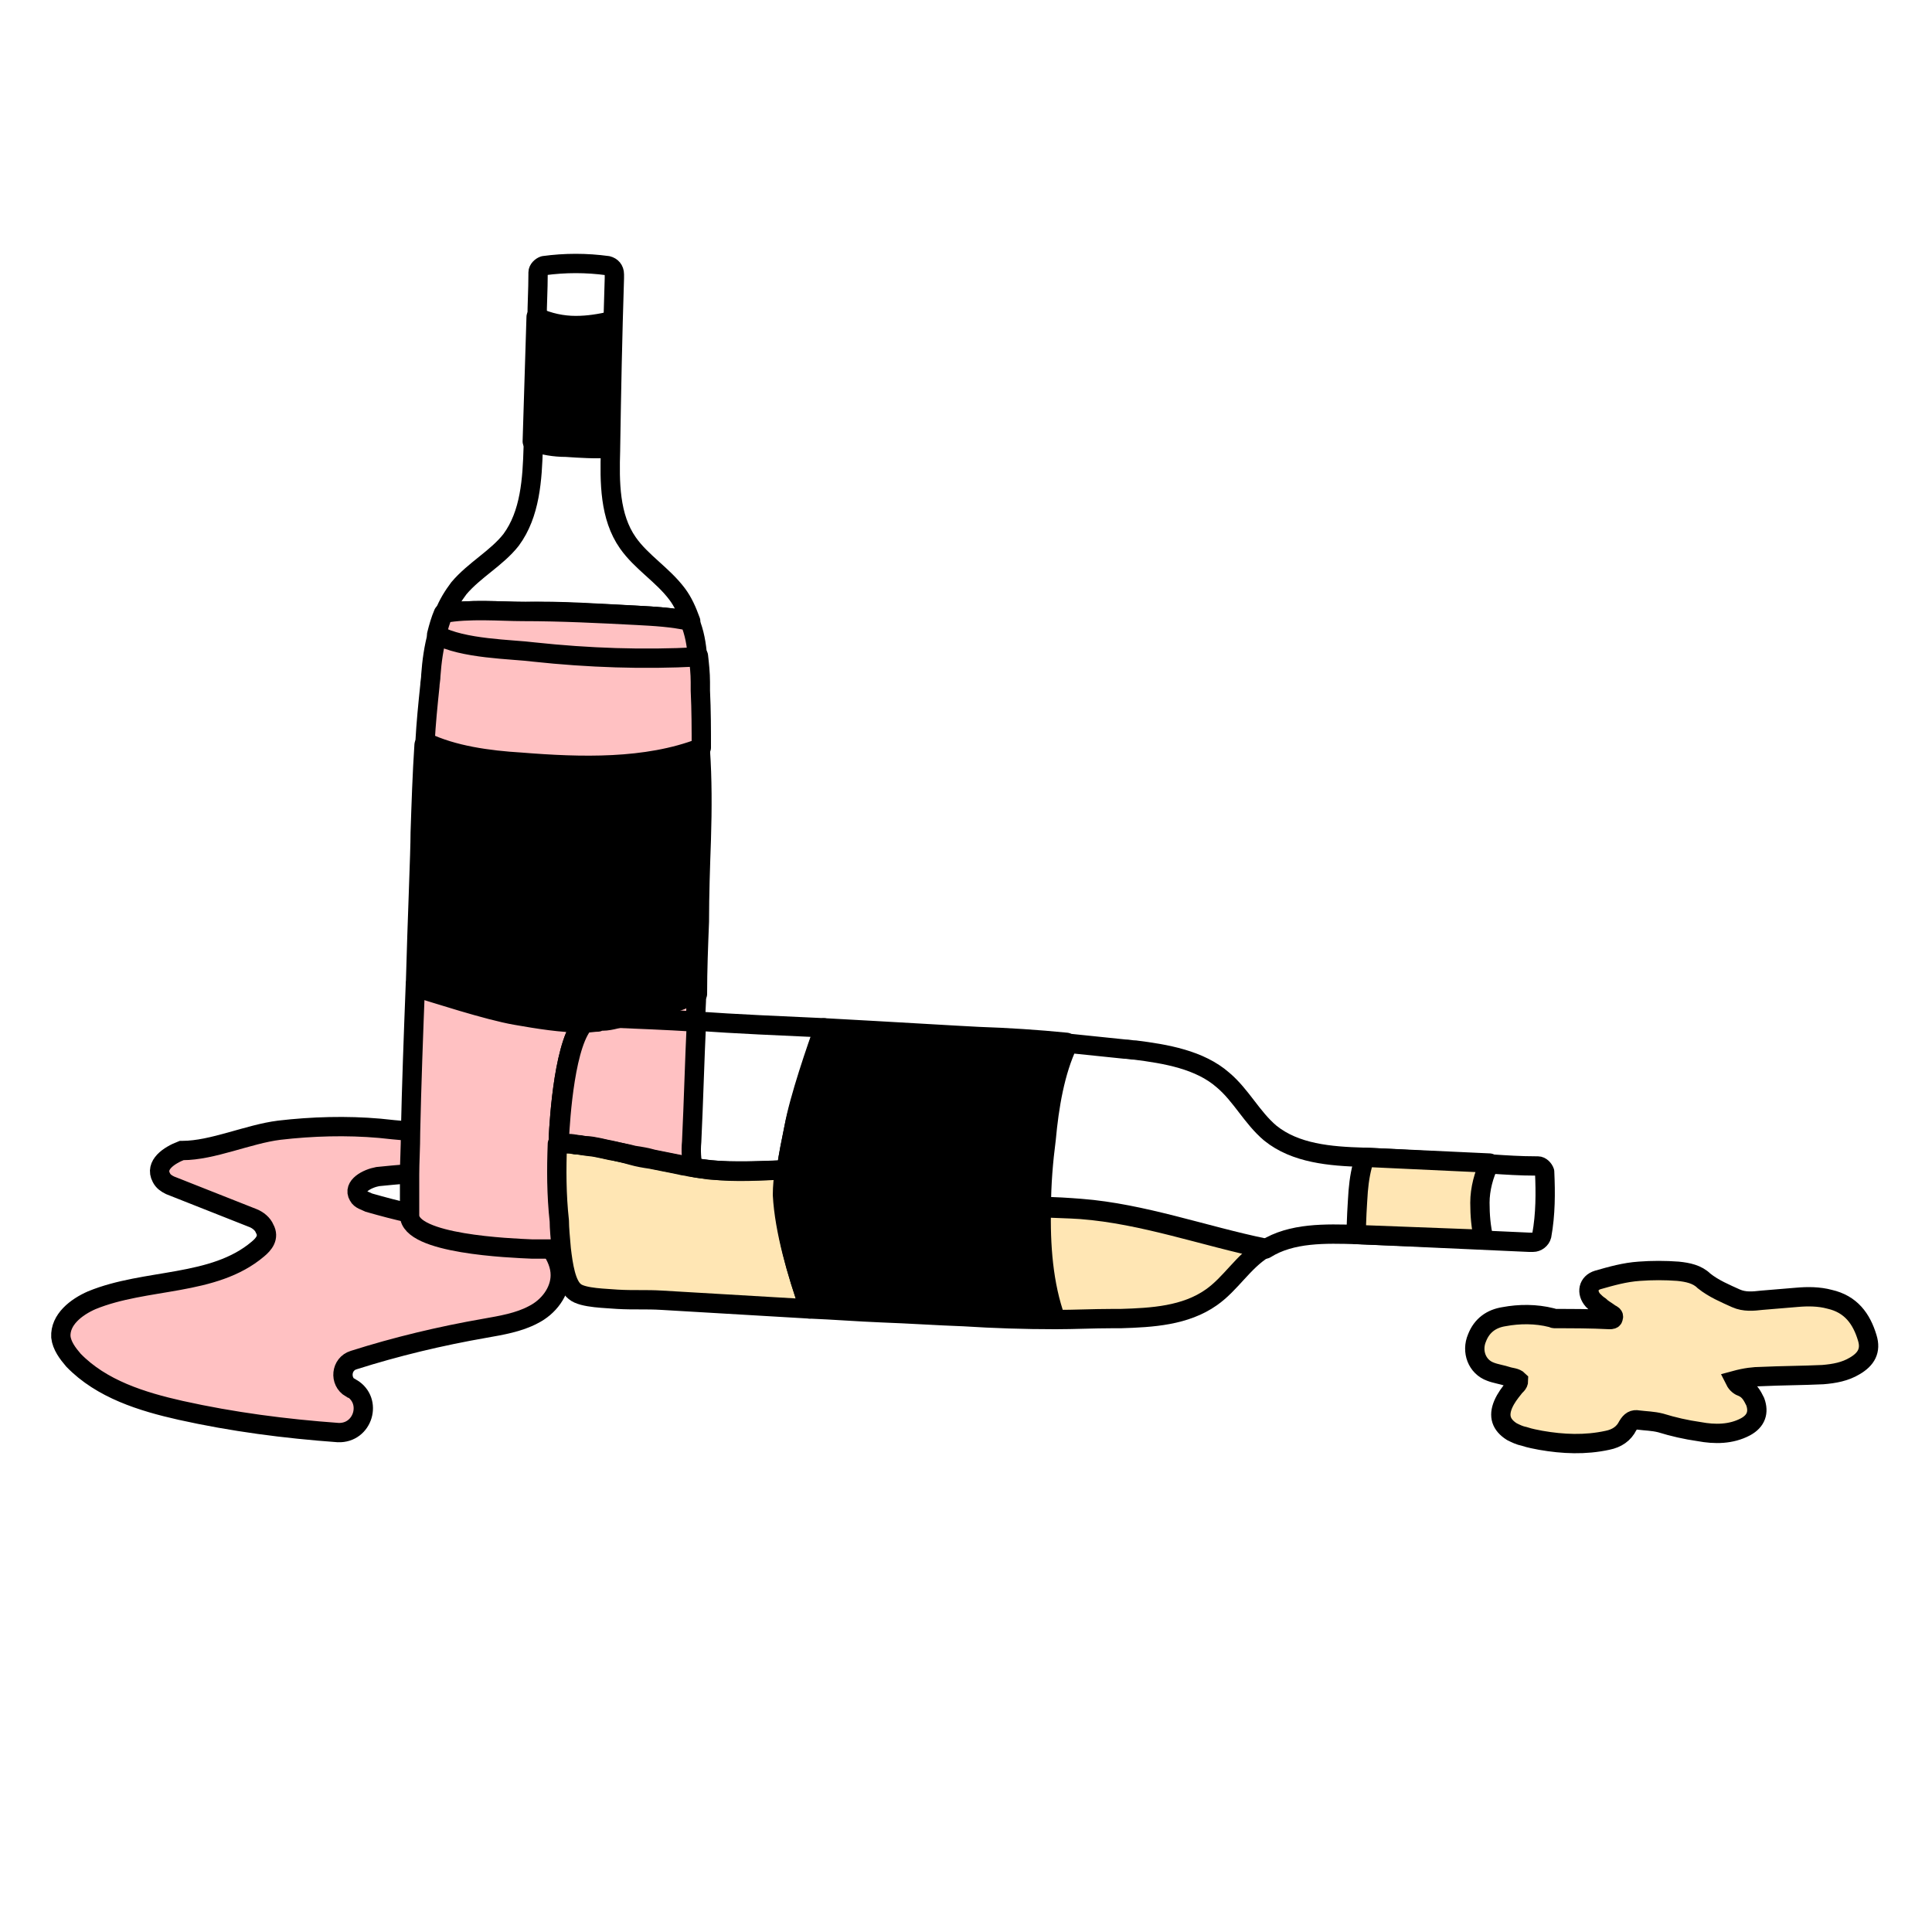
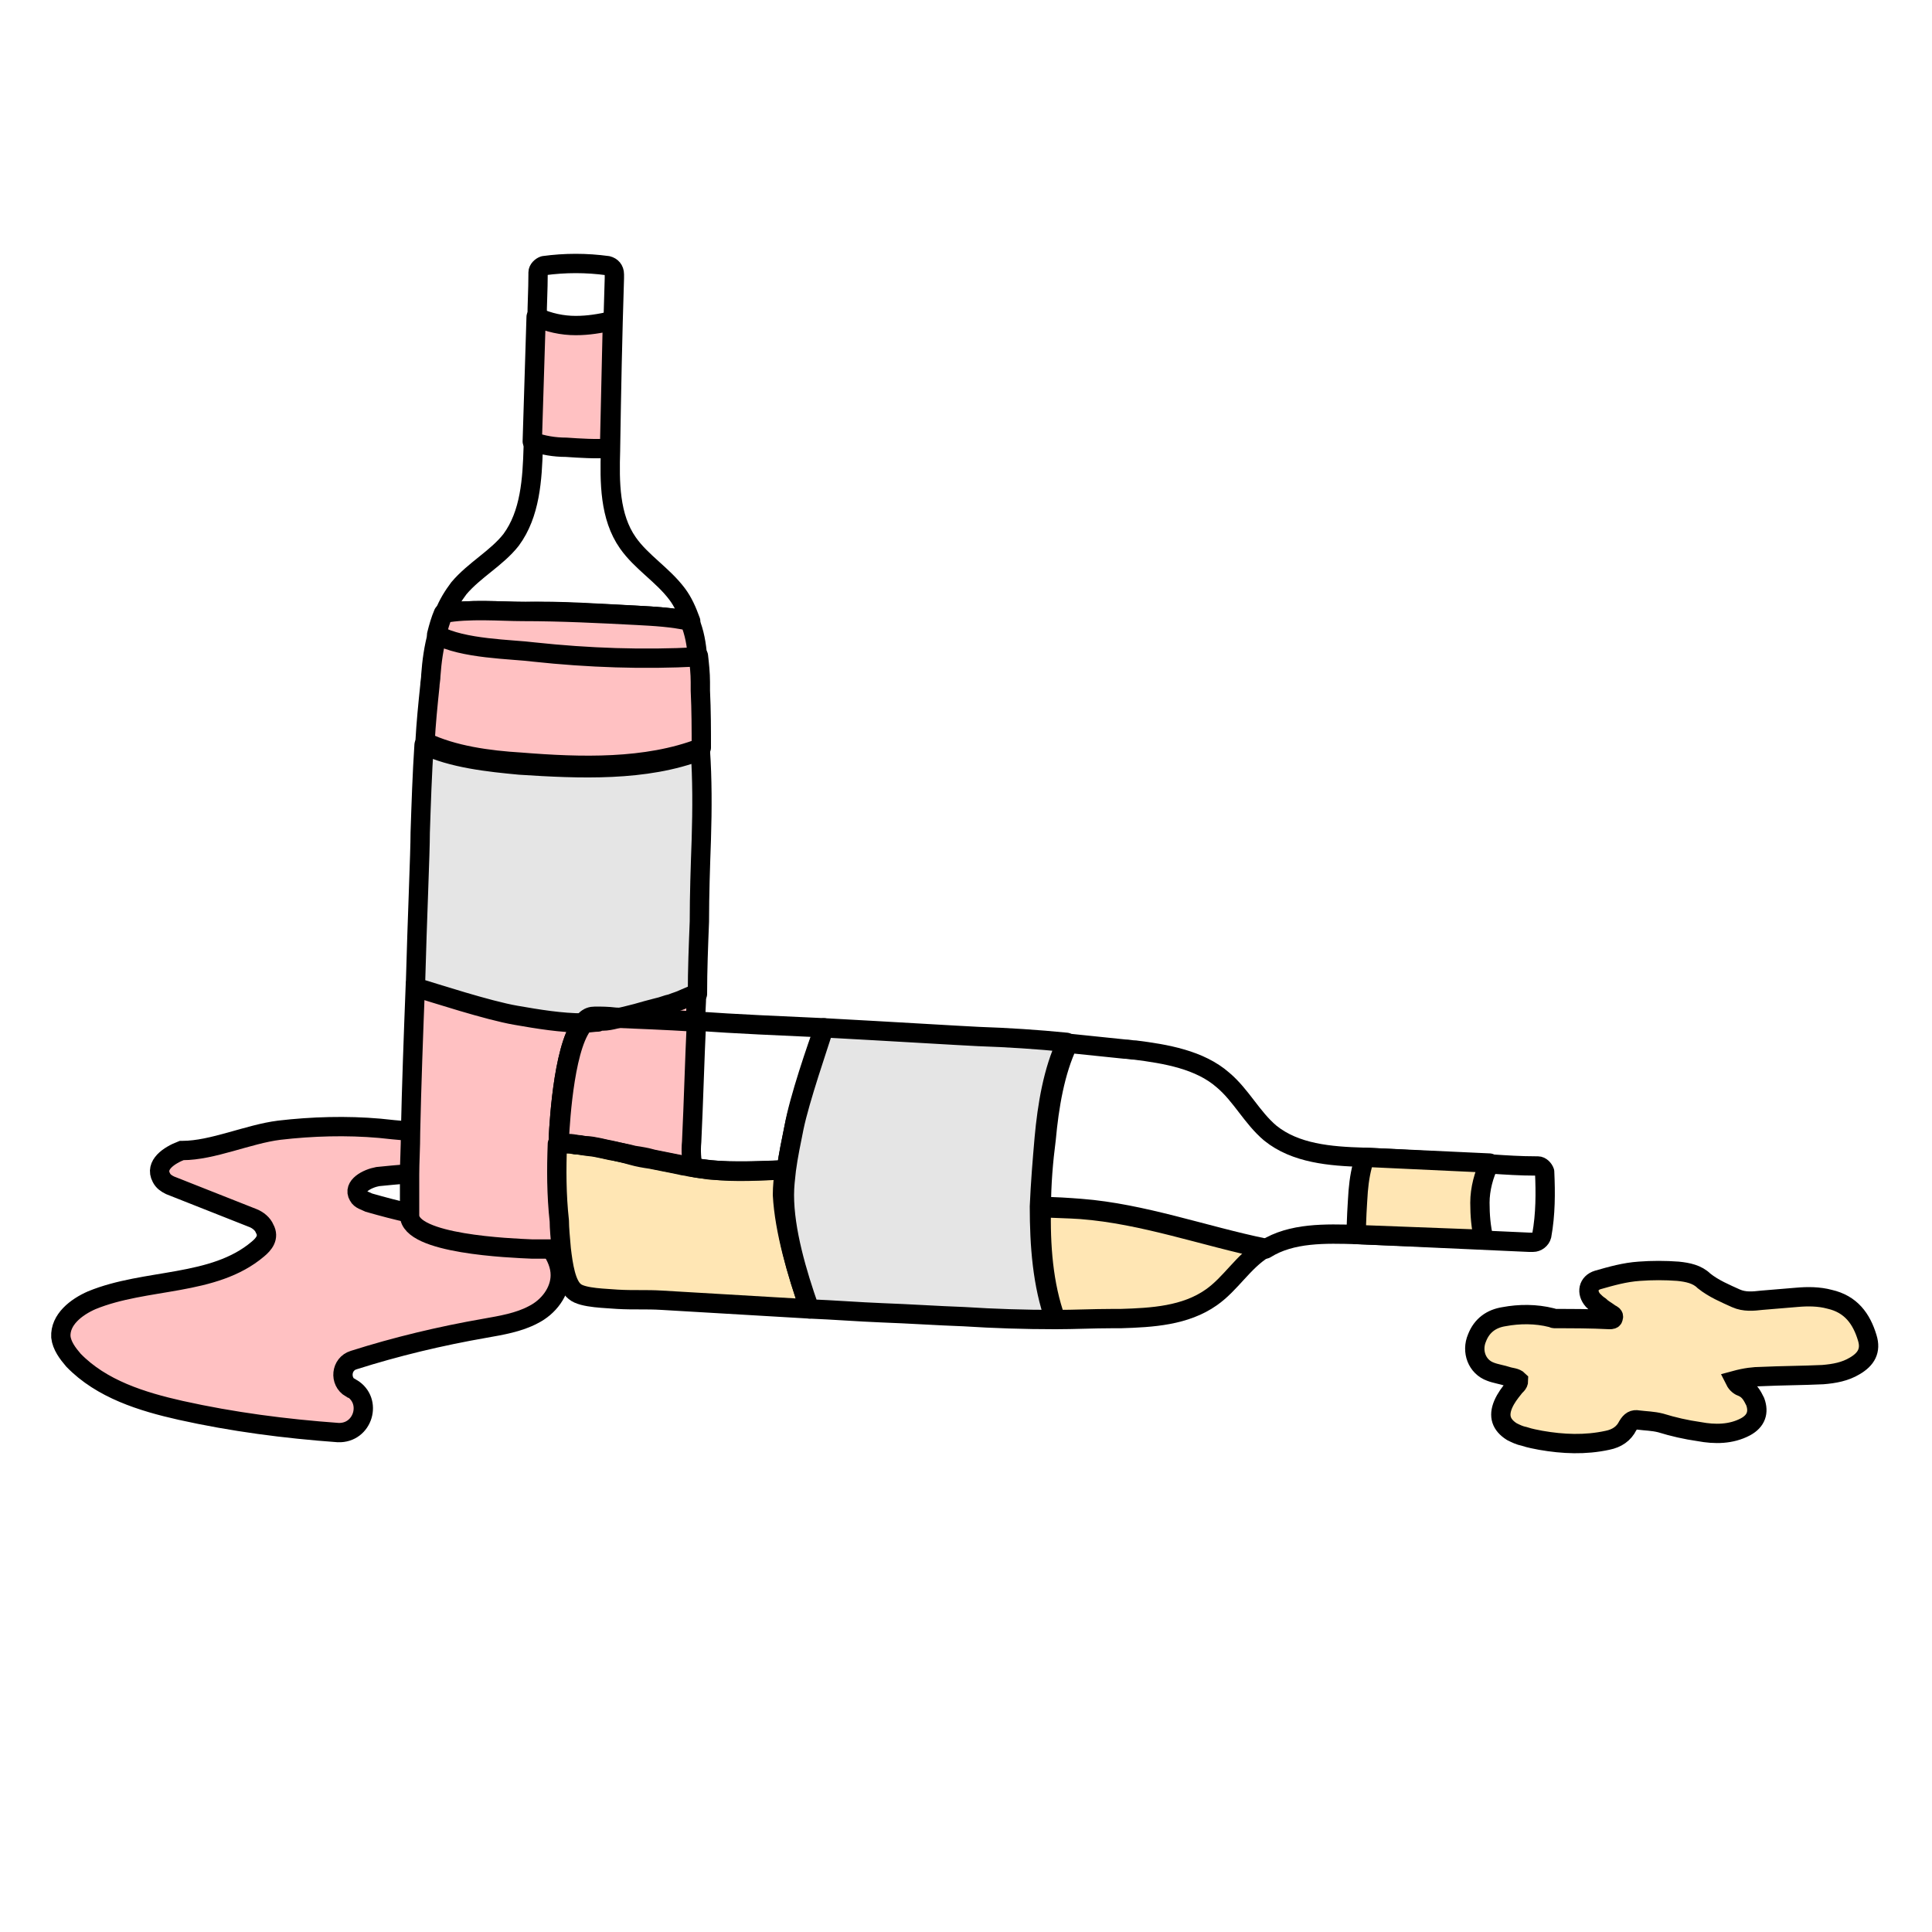
<svg xmlns="http://www.w3.org/2000/svg" version="1.1" id="Calque_1" x="0px" y="0px" viewBox="0 0 200 200" style="enable-background:new 0 0 200 200;" xml:space="preserve">
  <style type="text/css">
	.st0{fill:#FFC1C2;stroke:#000000;stroke-width:2;stroke-miterlimit:10;}
	.st1{fill:#FFC1C2;stroke:#000000;stroke-width:2;stroke-linecap:round;stroke-linejoin:round;stroke-miterlimit:10;}
	.st2{fill:none;stroke:#000000;stroke-width:2;stroke-linecap:round;stroke-linejoin:round;stroke-miterlimit:10;}
- 	.st3{stroke:#000000;stroke-width:2;stroke-linecap:round;stroke-linejoin:round;stroke-miterlimit:10;}
+ 	.st3{fill:#E5E5E5;stroke:#000000;stroke-width:2;stroke-linecap:round;stroke-linejoin:round;stroke-miterlimit:10;}
	.st4{fill:#FFE6B4;stroke:#000000;stroke-width:2;stroke-miterlimit:10;}
	.st5{fill:#FFE6B4;stroke:#000000;stroke-width:2;stroke-linecap:round;stroke-linejoin:round;stroke-miterlimit:10;}
	.st6{fill:none;stroke:#000000;stroke-width:2;stroke-miterlimit:10;}
</style>
  <path class="st0" d="M58,132c0,1.7-1.2,3.3-2.8,4.1c-1.5,0.8-3.3,1.1-5,1.4c-4.6,0.8-9.2,1.9-13.6,3.3c-1.3,0.4-1.5,2.2-0.3,2.9h0.1  c2.2,1.3,1.2,4.7-1.4,4.6l0,0c-5.5-0.4-10.9-1.1-16.3-2.3c-4-0.9-8.2-2.2-11.1-5.2c-0.6-0.7-1.2-1.5-1.3-2.4  c-0.1-1.8,1.6-3.1,3.2-3.8c5.6-2.3,12.6-1.4,17.2-5.3c0.6-0.5,1.2-1.2,0.7-2.1c-0.2-0.5-0.7-0.9-1.2-1.1l-8.6-3.4  c-0.4-0.2-0.7-0.4-0.9-0.8c-0.7-1.3,0.8-2.3,2.1-2.8c0,0,0,0,0.1,0c3.1,0,6.8-1.7,10-2.1c3.4-0.4,7-0.5,10.4-0.2  c0.9,0.1,1.9,0.2,3.1,0.3c0.1,0,0.1,0,0.2,0c0,1.6-0.1,3-0.1,4.4h-0.1c-1.2,0.1-2.4,0.2-3.3,0.3c-1.1,0.2-2.6,1-2,2  c0.2,0.4,0.7,0.5,1.1,0.7c1.4,0.4,2.9,0.8,4.3,1.1v0.1c0,3.1,10.4,3.4,12.7,3.5c0.6,0,1.2,0,1.8,0C57.6,130.1,58,131,58,132z" />
  <g>
    <path class="st1" d="M58.5,118.4c0.7,0.1,1.4,0.1,2.1,0.2c-0.5-0.1-1-0.1-1.5-0.2C58.9,118.5,58.7,118.5,58.5,118.4z" />
    <path class="st1" d="M57.8,118.4c-0.2,2.7-0.1,5.4,0.2,8c0.1,0.7,0.1,1.7,0.2,2.9c-0.4,0-0.8,0-1.3,0c-0.6,0-1.2,0-1.8,0   c-2.3-0.1-12.7-0.5-12.7-3.5v-0.1c0-1.1,0-2.5,0-4.1c0-1.3,0.1-2.8,0.1-4.4c0.1-4.7,0.3-10.2,0.5-15.3c1.9,0.6,7.5,2.4,10.4,2.9   c2.3,0.4,4.6,0.8,7,0.8c0.1,0,0.2,0,0.2,0c-2.2,1.9-2.7,10.2-2.8,12.2C57.8,118.1,57.8,118.2,57.8,118.4c0.2,0,0.4,0,0.6,0   C58.2,118.4,58,118.4,57.8,118.4z" />
    <path class="st1" d="M58.5,118.4L58.5,118.4L58.5,118.4L58.5,118.4z" />
    <path class="st1" d="M71.6,118.2c0.2-4.2,0.3-8.3,0.5-12.5c-3.2-0.2-6-0.3-8.3-0.4l0,0c-0.4,0.1-0.9,0.2-1.3,0.2   c-0.2,0-0.3,0-0.5,0.1c-0.4,0-0.9,0.1-1.3,0.1l0,0c-2.2,1.9-2.7,10.2-2.8,12.2c0,0.2,0,0.3,0,0.5c0.2,0,0.4,0,0.6,0   c-0.2,0-0.4,0-0.6,0c-0.2,2.7-0.1,5.4,0.2,8c0.1,0.7,0.1,1.7,0.2,2.9c1.8,0,3.6-0.2,5.4-0.4c1.7-0.2,6.1-0.3,7.3-1.8   c0.7-0.8,0.6-3.4,0.7-4.4c0-0.7,0-1.3,0-1.8C71.6,120,71.5,119.2,71.6,118.2z M58.5,118.5C58.5,118.4,58.5,118.4,58.5,118.5   c0.1,0,0.2,0,0.3,0l0,0c0.1,0,0.2,0,0.3,0C58.9,118.5,58.7,118.5,58.5,118.5z M59.1,118.5c0.1,0,0.3,0,0.4,0c0.1,0,0.1,0,0.2,0   C59.5,118.5,59.3,118.5,59.1,118.5z" />
    <path class="st1" d="M72.6,77.4L72.6,77.4c-5.7,2.2-12.5,2-18.7,1.5c-3.3-0.2-7-0.7-9.9-2.1c0.1-1.9,0.3-3.9,0.5-5.8   c0-0.3,0.1-0.7,0.1-1.1c0.1-1.4,0.3-2.9,0.7-4.3c2.8,1.5,7.8,1.6,10.1,1.8c5.6,0.6,11.2,0.8,16.9,0.5c0.1,0.9,0.2,1.8,0.2,2.7   c0,0.3,0,0.6,0,0.9C72.6,73.6,72.6,75.5,72.6,77.4z" />
    <path class="st2" d="M71.5,64.3c-1.8-0.4-3.7-0.5-5.5-0.6c-3.9-0.2-7.9-0.5-11.8-0.4c-2.2,0-5.6-0.3-8.2,0.2c0.4-1,0.9-1.8,1.5-2.6   c1.6-1.9,3.9-3.1,5.4-5c2-2.7,2.2-6.3,2.3-9.6c0-0.1,0-0.3,0-0.4c0.1-4.5,0.3-8.6,0.4-12.9c0-1.5,0.1-3,0.1-4.6v-0.2   c0-0.3,0.3-0.6,0.6-0.7c2.2-0.3,4.4-0.3,6.6,0c0.4,0.1,0.7,0.4,0.7,0.9v0.4c-0.2,6.3-0.3,11.4-0.4,17.7v0.1l0,0   c-0.1,3.3-0.1,6.9,1.8,9.6c1.4,2,3.6,3.3,5.1,5.3C70.7,62.3,71.1,63.2,71.5,64.3z" />
    <path class="st3" d="M72.6,86.9c-0.1,2.8-0.2,5.7-0.2,8.5c-0.1,2.5-0.2,5-0.2,7.5c-0.2,0.1-0.5,0.2-0.7,0.3   c-0.2,0.1-0.5,0.2-0.7,0.3c-0.4,0.2-0.9,0.3-1.3,0.5s-0.9,0.3-1.4,0.4c-0.7,0.2-1.4,0.4-2.2,0.6c-0.7,0.2-1.4,0.3-2.2,0.5l0,0   c-0.4,0.1-0.9,0.2-1.3,0.2c-0.2,0-0.3,0-0.5,0.1c-0.4,0-0.9,0.1-1.3,0.1l0,0c-0.1,0-0.2,0-0.2,0c-2.3,0-4.7-0.4-7-0.8   c-2.9-0.5-8.4-2.3-10.4-2.9c0.2-7.4,0.5-13.9,0.5-16c0.1-3,0.2-6.1,0.4-9.1c2.9,1.4,6.7,1.8,9.9,2.1c6.2,0.4,13,0.7,18.7-1.5   C72.7,80.6,72.7,83.7,72.6,86.9z" />
-     <path class="st3" d="M63.4,33.2c-1.3,0.3-2.5,0.5-3.8,0.5c-1.4,0-2.8-0.3-4.1-0.9l-0.4,12.9c1.1,0.4,2.3,0.6,3.5,0.6   c1.5,0.1,3,0.2,4.5,0.1L63.4,33.2z" />
+     <path class="st1" d="M63.4,33.2c-1.3,0.3-2.5,0.5-3.8,0.5c-1.4,0-2.8-0.3-4.1-0.9l-0.4,12.9c1.1,0.4,2.3,0.6,3.5,0.6   c1.5,0.1,3,0.2,4.5,0.1L63.4,33.2z" />
    <path class="st1" d="M72.2,68c-5.6,0.3-11.3,0.1-16.9-0.5c-2.3-0.3-7.4-0.3-10.1-1.8c0.2-0.8,0.4-1.5,0.7-2.2   c2.6-0.5,6-0.2,8.2-0.2c4,0,7.9,0.2,11.8,0.4c1.9,0.1,3.7,0.2,5.5,0.6C71.9,65.5,72.1,66.7,72.2,68z" />
  </g>
  <path class="st4" d="M179.6,142.9c0.2,0.4,0.5,0.6,0.8,0.7c0.7,0.3,1,0.9,1.3,1.5c0.4,1.1,0.1,2-1,2.6c-1.5,0.8-3.2,0.8-4.8,0.5  c-1.4-0.2-2.7-0.5-4-0.9c-0.8-0.2-1.5-0.2-2.3-0.3c-0.5-0.1-0.8,0.1-1.1,0.6c-0.4,0.8-1.1,1.3-2.1,1.5c-2.3,0.5-4.6,0.4-6.9,0  c-0.5-0.1-1.1-0.2-1.7-0.4c-0.5-0.1-0.9-0.3-1.3-0.5c-1.1-0.7-1.4-1.6-0.9-2.8c0.3-0.7,0.7-1.2,1.1-1.7c0.2-0.3,0.5-0.4,0.5-0.8  c-0.3-0.3-0.8-0.3-1.1-0.4c-0.6-0.2-1.3-0.3-1.8-0.5c-1.4-0.5-2-2.1-1.4-3.5c0.5-1.3,1.5-2,2.8-2.2c1.6-0.3,3.3-0.3,4.9,0.1  c0.1,0,0.2,0.1,0.3,0.1c1.9,0,3.8,0,5.7,0.1c0.2,0,0.4,0,0.4-0.2c0.1-0.2-0.1-0.3-0.3-0.4c-0.4-0.3-0.8-0.5-1.1-0.8  c-0.3-0.2-0.5-0.4-0.7-0.6c-0.7-0.8-0.5-1.8,0.5-2.1c1.4-0.4,2.8-0.8,4.3-0.9c1.3-0.1,2.7-0.1,4,0c1,0.1,2,0.3,2.7,1  c1,0.8,2.2,1.3,3.3,1.8c0.9,0.4,1.8,0.3,2.7,0.2c1.2-0.1,2.4-0.2,3.6-0.3c1.1-0.1,2.3-0.1,3.4,0.2c2.2,0.5,3.3,2,3.9,4  c0.4,1.3-0.1,2.2-1.3,2.9c-1,0.6-2.1,0.8-3.3,0.9c-2.1,0.1-4.3,0.1-6.4,0.2C181.6,142.5,180.7,142.6,179.6,142.9z" />
  <path class="st2" d="M143.6,85.5" />
  <path class="st5" d="M83.8,135.5c-5.1-0.3-10.2-0.6-15.3-0.9c-1.6-0.1-2.9,0-4.6-0.1c-1-0.1-3.6-0.1-4.4-0.8  c-0.9-0.7-1.2-2.7-1.4-4.4c-0.1-1.1-0.2-2.2-0.2-2.9c-0.3-2.7-0.3-5.4-0.2-8c0.2,0,0.4,0,0.6,0h0.1l0,0l0,0c0.1,0,0.2,0,0.3,0l0,0  c0.1,0,0.2,0,0.3,0l0,0c0.2,0,0.4,0,0.6,0.1h0.1c0.2,0,0.5,0.1,0.7,0.1c0.5,0.1,1,0.1,1.4,0.2c0.5,0.1,1,0.2,1.4,0.3  c0.7,0.1,1.5,0.3,2.2,0.5s1.3,0.3,2,0.4c1,0.2,2,0.4,3,0.6c0.3,0.1,0.7,0.1,1,0.2c0.7,0.1,1.3,0.2,2,0.3c2.6,0.2,5.2,0.1,7.8,0  c-0.1,0.9-0.2,1.7-0.2,2.6C81.2,127.4,82.5,131.8,83.8,135.5z" />
  <path class="st1" d="M72.1,102.9c0,1-0.1,1.9-0.1,2.9c-3.2-0.2-6-0.3-8.3-0.4c0.7-0.1,1.4-0.3,2.2-0.5c0.7-0.2,1.4-0.4,2.2-0.6  c0.5-0.1,0.9-0.3,1.4-0.4c0.5-0.2,0.9-0.3,1.3-0.5c0.2-0.1,0.5-0.2,0.7-0.3C71.6,103.1,71.9,103,72.1,102.9z" />
  <path class="st2" d="M85.3,106.4c-0.7,1.9-2.6,7.4-3.1,10.3c-0.3,1.5-0.6,2.9-0.8,4.4c-2.6,0.1-5.2,0.3-7.8,0  c-0.7-0.1-1.3-0.1-2-0.3c-0.3-0.1-0.7-0.1-1-0.2c-1-0.2-2-0.4-3-0.6c-0.7-0.2-1.3-0.3-2-0.4c-0.7-0.2-1.5-0.3-2.2-0.5  c-0.5-0.1-1-0.2-1.4-0.3c-0.5-0.1-1-0.2-1.4-0.2c-0.2,0-0.5-0.1-0.7-0.1h-0.1c-0.1,0-0.1,0-0.2,0c-0.2,0-0.5-0.1-0.7-0.1  c-0.4,0-0.7-0.1-1.1-0.1c0-0.2,0-0.3,0-0.5c0.1-2,0.6-10.3,2.8-12.2l0,0c0.3-0.3,0.6-0.4,1-0.4c0.6,0,1.3,0,2.1,0.1l0,0  c2.3,0.1,5.2,0.2,8.3,0.4C76.2,106,80.9,106.2,85.3,106.4z" />
  <path class="st3" d="M109.2,136.6c-3.1,0-6.3-0.1-9.4-0.3c-2.8-0.1-5.7-0.3-8.5-0.4c-2.5-0.1-5-0.3-7.5-0.4  c-1.3-3.7-2.6-8.1-2.6-11.8c0-0.9,0.1-1.7,0.2-2.6c0.2-1.5,0.5-2.9,0.8-4.4c0.6-2.9,2.5-8.4,3.1-10.3c7.4,0.4,13.9,0.8,16,0.9  c3,0.1,6.1,0.3,9.1,0.6c-1.4,2.9-2,6.6-2.3,9.9c-0.2,2.3-0.4,4.7-0.5,7.1C107.6,128.9,107.9,133,109.2,136.6z" />
  <path class="st5" d="M130.9,129.2l-0.1,0.1c-2.1,1.3-3.4,3.6-5.4,5c-2.7,1.9-6.1,2.1-9.4,2.2c-0.3,0-0.6,0-0.9,0  c-1.9,0-3.9,0.1-5.8,0.1c-1.3-3.6-1.6-7.7-1.5-11.7c1.4,0,2.8,0.1,4.1,0.2C118.3,125.6,124.6,127.9,130.9,129.2z" />
  <path class="st2" d="M159.6,127.9c-0.1,0.4-0.5,0.7-0.9,0.7h-0.4c-6.3-0.3-11.4-0.5-17.7-0.8h-0.1c-3.3-0.1-6.8-0.2-9.5,1.5  c-6.3-1.3-12.6-3.6-19.1-4.1c-1.4-0.1-2.8-0.1-4.1-0.2c0-2.4,0.2-4.8,0.5-7.1c0.3-3.3,0.9-7,2.3-9.9c1.9,0.2,3.9,0.4,5.8,0.6  c0.4,0,0.7,0.1,1.1,0.1c3.2,0.4,6.7,1,9.1,3.1c1.9,1.6,3,3.9,4.9,5.5c2.6,2.1,6.2,2.4,9.6,2.5c4.7,0.2,8.9,0.5,13.3,0.7  c1.5,0.1,3,0.2,4.6,0.2h0.2c0.3,0,0.6,0.3,0.7,0.6C160,123.5,160,125.7,159.6,127.9z" />
  <line class="st6" x1="109.2" y1="136.6" x2="109.2" y2="136.6" />
  <line class="st6" x1="110.4" y1="107.9" x2="110.4" y2="107.9" />
  <path class="st5" d="M153.6,128.3c-0.3-1.3-0.4-2.5-0.4-3.8c0-1.4,0.4-2.9,1-4.1l-12.9-0.6c-0.4,1.1-0.6,2.3-0.7,3.5  c-0.1,1.5-0.2,3-0.2,4.5L153.6,128.3z" />
</svg>
